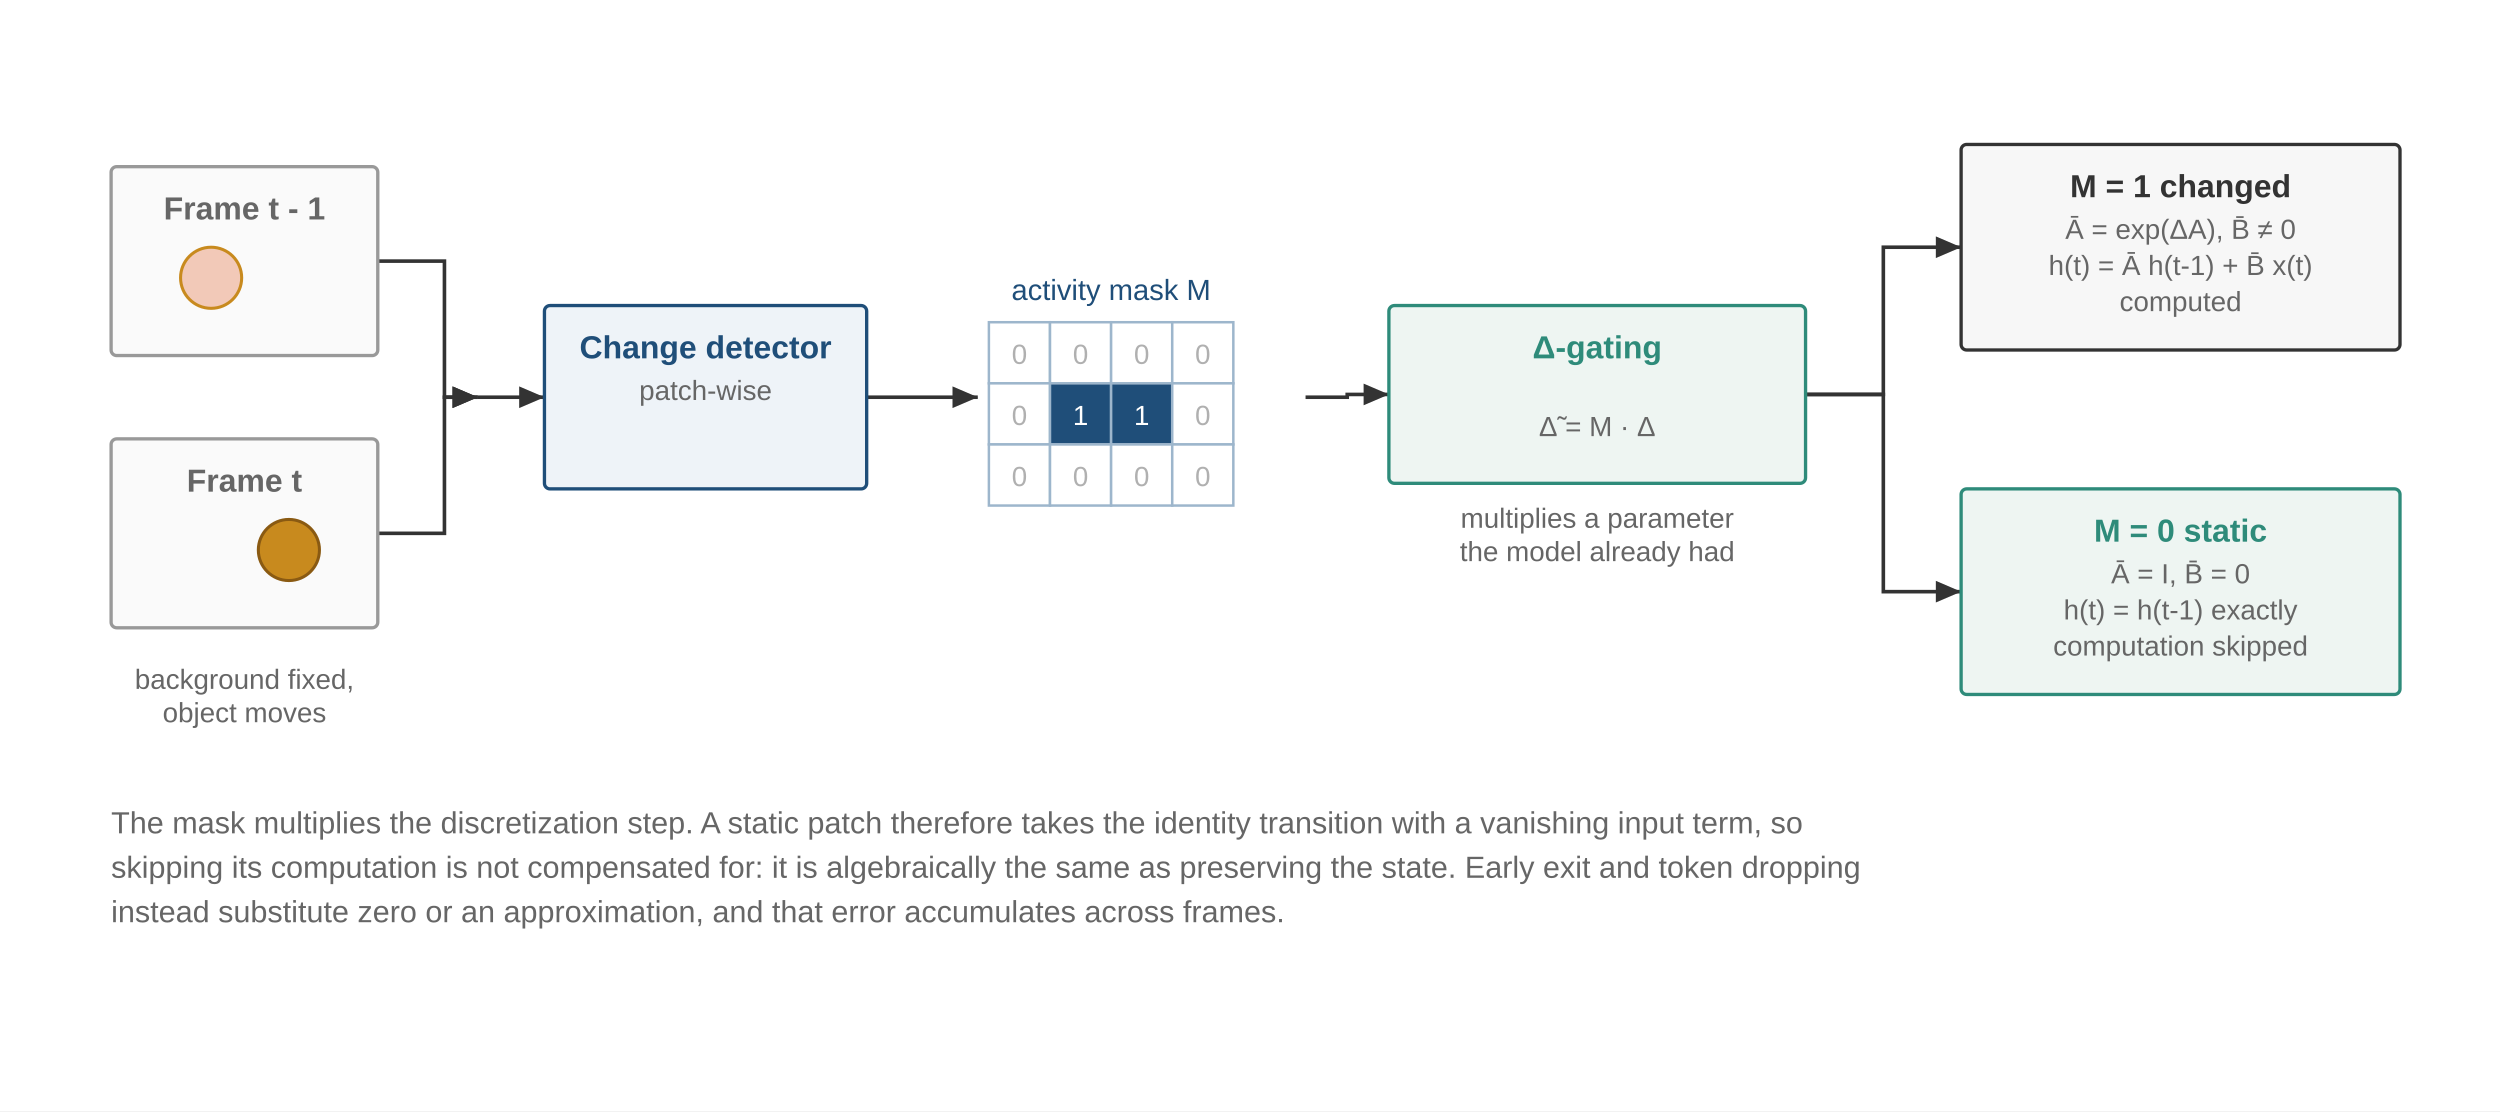
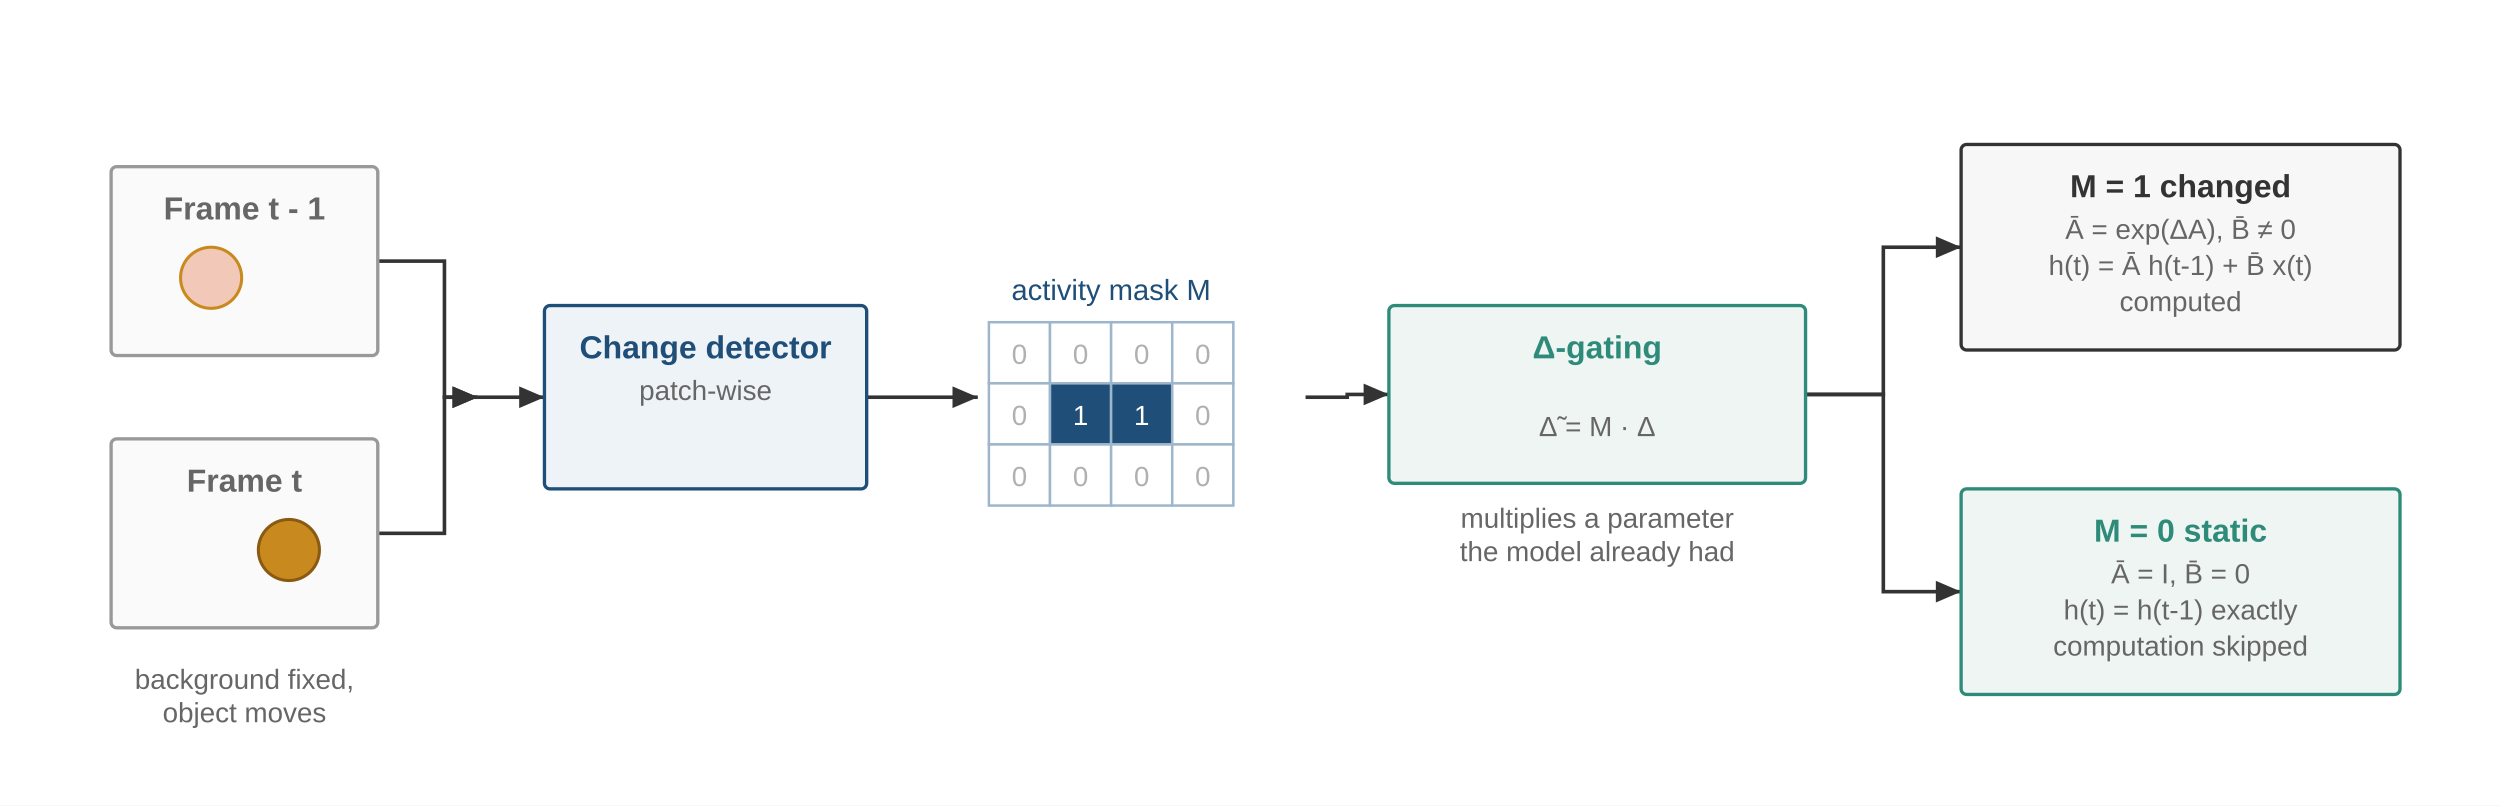
- <svg xmlns="http://www.w3.org/2000/svg" viewBox="0 0 900 400" width="900" height="400" font-family="Arial, Helvetica, sans-serif">
-   <rect width="900" height="400" fill="#ffffff" />
+ <svg xmlns="http://www.w3.org/2000/svg" viewBox="0 0 900 290" width="900" height="290" font-family="Arial, Helvetica, sans-serif">
+   <rect width="900" height="290" fill="#ffffff" />
  <defs>
    <marker id="arw" markerWidth="8" markerHeight="8" refX="7" refY="3" orient="auto">
      <path d="M0,0 L7,3 L0,6 z" fill="#333333" />
    </marker>
  </defs>
  <path d="M136,94.0 H160 V143 H172" fill="none" stroke="#333333" stroke-width="1.3" marker-end="url(#arw)" />
  <path d="M136,192.0 H160 V143 H172" fill="none" stroke="#333333" stroke-width="1.3" marker-end="url(#arw)" />
  <path d="M172,143 L196,143.0" fill="none" stroke="#333333" stroke-width="1.3" marker-end="url(#arw)" />
  <path d="M312,143.0 L352,143" fill="none" stroke="#333333" stroke-width="1.3" marker-end="url(#arw)" />
  <path d="M470,143 H485.0 V142.0 H500" fill="none" stroke="#333333" stroke-width="1.3" marker-end="url(#arw)" />
  <path d="M650,142.0 H678 V89.0 H706" fill="none" stroke="#333333" stroke-width="1.3" marker-end="url(#arw)" />
  <path d="M650,142.0 H678 V213.0 H706" fill="none" stroke="#333333" stroke-width="1.3" marker-end="url(#arw)" />
  <rect x="356" y="116" width="22" height="22" fill="#ffffff" stroke="#9db6cc" stroke-width="0.9" />
  <text x="367.0" y="131.0" font-size="10" fill="#b0b0b0" text-anchor="middle" font-weight="normal" font-style="normal">0</text>
  <rect x="378" y="116" width="22" height="22" fill="#ffffff" stroke="#9db6cc" stroke-width="0.9" />
  <text x="389.0" y="131.0" font-size="10" fill="#b0b0b0" text-anchor="middle" font-weight="normal" font-style="normal">0</text>
  <rect x="400" y="116" width="22" height="22" fill="#ffffff" stroke="#9db6cc" stroke-width="0.9" />
  <text x="411.0" y="131.0" font-size="10" fill="#b0b0b0" text-anchor="middle" font-weight="normal" font-style="normal">0</text>
  <rect x="422" y="116" width="22" height="22" fill="#ffffff" stroke="#9db6cc" stroke-width="0.9" />
  <text x="433.0" y="131.0" font-size="10" fill="#b0b0b0" text-anchor="middle" font-weight="normal" font-style="normal">0</text>
  <rect x="356" y="138" width="22" height="22" fill="#ffffff" stroke="#9db6cc" stroke-width="0.9" />
  <text x="367.0" y="153.0" font-size="10" fill="#b0b0b0" text-anchor="middle" font-weight="normal" font-style="normal">0</text>
  <rect x="378" y="138" width="22" height="22" fill="#1f4e79" stroke="#9db6cc" stroke-width="0.9" />
  <text x="389.0" y="153.0" font-size="10" fill="#ffffff" text-anchor="middle" font-weight="normal" font-style="normal">1</text>
  <rect x="400" y="138" width="22" height="22" fill="#1f4e79" stroke="#9db6cc" stroke-width="0.9" />
  <text x="411.0" y="153.0" font-size="10" fill="#ffffff" text-anchor="middle" font-weight="normal" font-style="normal">1</text>
  <rect x="422" y="138" width="22" height="22" fill="#ffffff" stroke="#9db6cc" stroke-width="0.9" />
  <text x="433.0" y="153.0" font-size="10" fill="#b0b0b0" text-anchor="middle" font-weight="normal" font-style="normal">0</text>
  <rect x="356" y="160" width="22" height="22" fill="#ffffff" stroke="#9db6cc" stroke-width="0.9" />
  <text x="367.0" y="175.0" font-size="10" fill="#b0b0b0" text-anchor="middle" font-weight="normal" font-style="normal">0</text>
  <rect x="378" y="160" width="22" height="22" fill="#ffffff" stroke="#9db6cc" stroke-width="0.9" />
  <text x="389.0" y="175.0" font-size="10" fill="#b0b0b0" text-anchor="middle" font-weight="normal" font-style="normal">0</text>
  <rect x="400" y="160" width="22" height="22" fill="#ffffff" stroke="#9db6cc" stroke-width="0.9" />
  <text x="411.0" y="175.0" font-size="10" fill="#b0b0b0" text-anchor="middle" font-weight="normal" font-style="normal">0</text>
  <rect x="422" y="160" width="22" height="22" fill="#ffffff" stroke="#9db6cc" stroke-width="0.9" />
  <text x="433.0" y="175.0" font-size="10" fill="#b0b0b0" text-anchor="middle" font-weight="normal" font-style="normal">0</text>
  <text x="400.0" y="108.0" font-size="10.5" fill="#1f4e79" text-anchor="middle" font-weight="normal" font-style="normal">activity mask M</text>
  <text x="575.0" y="190.0" font-size="10" fill="#666666" text-anchor="middle" font-weight="normal" font-style="normal">multiplies a parameter</text>
  <text x="575.0" y="202.0" font-size="10" fill="#666666" text-anchor="middle" font-weight="normal" font-style="normal">the model already had</text>
  <rect x="40" y="60" width="96" height="68" rx="2" fill="#fafafa" stroke="#999999" stroke-width="1.2" />
  <text x="88.0" y="79.0" font-size="11.5" fill="#666666" text-anchor="middle" font-weight="bold" font-style="normal">Frame t - 1</text>
  <rect x="40" y="158" width="96" height="68" rx="2" fill="#fafafa" stroke="#999999" stroke-width="1.2" />
  <text x="88.0" y="177.0" font-size="11.5" fill="#666666" text-anchor="middle" font-weight="bold" font-style="normal">Frame t</text>
  <rect x="196" y="110" width="116" height="66" rx="2" fill="#eef3f8" stroke="#1f4e79" stroke-width="1.2" />
  <text x="254.0" y="129.0" font-size="11.5" fill="#1f4e79" text-anchor="middle" font-weight="bold" font-style="normal">Change detector</text>
  <text x="254.0" y="144.0" font-size="10" fill="#666666" text-anchor="middle" font-weight="normal" font-style="normal">patch-wise</text>
  <rect x="500" y="110" width="150" height="64" rx="2" fill="#eef5f2" stroke="#2e8b7a" stroke-width="1.2" />
  <text x="575.0" y="129.0" font-size="11.5" fill="#2e8b7a" text-anchor="middle" font-weight="bold" font-style="normal">Δ-gating</text>
  <text x="575.0" y="144.0" font-size="10" fill="#666666" text-anchor="middle" font-weight="normal" font-style="normal" />
  <text x="575.0" y="157.0" font-size="10" fill="#666666" text-anchor="middle" font-weight="normal" font-style="normal">Δ̃ = M · Δ</text>
  <rect x="706" y="52" width="158" height="74" rx="2" fill="#f7f7f7" stroke="#333333" stroke-width="1.2" />
  <text x="785.0" y="71.0" font-size="11.5" fill="#333333" text-anchor="middle" font-weight="bold" font-style="normal">M = 1  changed</text>
  <text x="785.0" y="86.0" font-size="10" fill="#666666" text-anchor="middle" font-weight="normal" font-style="normal">Ā = exp(ΔA),  B̄ ≠ 0</text>
  <text x="785.0" y="99.0" font-size="10" fill="#666666" text-anchor="middle" font-weight="normal" font-style="normal">h(t) = Ā h(t-1) + B̄ x(t)</text>
  <text x="785.0" y="112.0" font-size="10" fill="#666666" text-anchor="middle" font-weight="normal" font-style="normal">computed</text>
  <rect x="706" y="176" width="158" height="74" rx="2" fill="#eef5f2" stroke="#2e8b7a" stroke-width="1.2" />
  <text x="785.0" y="195.0" font-size="11.5" fill="#2e8b7a" text-anchor="middle" font-weight="bold" font-style="normal">M = 0  static</text>
  <text x="785.0" y="210.0" font-size="10" fill="#666666" text-anchor="middle" font-weight="normal" font-style="normal">Ā = I,   B̄ = 0</text>
  <text x="785.0" y="223.0" font-size="10" fill="#666666" text-anchor="middle" font-weight="normal" font-style="normal">h(t) = h(t-1)  exactly</text>
  <text x="785.0" y="236.0" font-size="10" fill="#666666" text-anchor="middle" font-weight="normal" font-style="normal">computation skipped</text>
  <circle cx="76" cy="100" r="11" fill="#f2c9b8" stroke="#c88a1e" stroke-width="1.1" />
  <circle cx="104" cy="198" r="11" fill="#c88a1e" stroke="#8a5a12" stroke-width="1.1" />
  <text x="88.0" y="248.0" font-size="10" fill="#666666" text-anchor="middle" font-weight="normal" font-style="normal">background fixed,</text>
  <text x="88.0" y="260.0" font-size="10" fill="#666666" text-anchor="middle" font-weight="normal" font-style="normal">object moves</text>
-   <text x="40.0" y="300.0" font-size="11" fill="#666666" text-anchor="start" font-weight="normal" font-style="normal">The mask multiplies the discretization step. A static patch therefore takes the identity transition with a vanishing input term, so</text>
-   <text x="40.0" y="316.0" font-size="11" fill="#666666" text-anchor="start" font-weight="normal" font-style="normal">skipping its computation is not compensated for: it is algebraically the same as preserving the state. Early exit and token dropping</text>
-   <text x="40.0" y="332.0" font-size="11" fill="#666666" text-anchor="start" font-weight="normal" font-style="normal">instead substitute zero or an approximation, and that error accumulates across frames.</text>
</svg>
